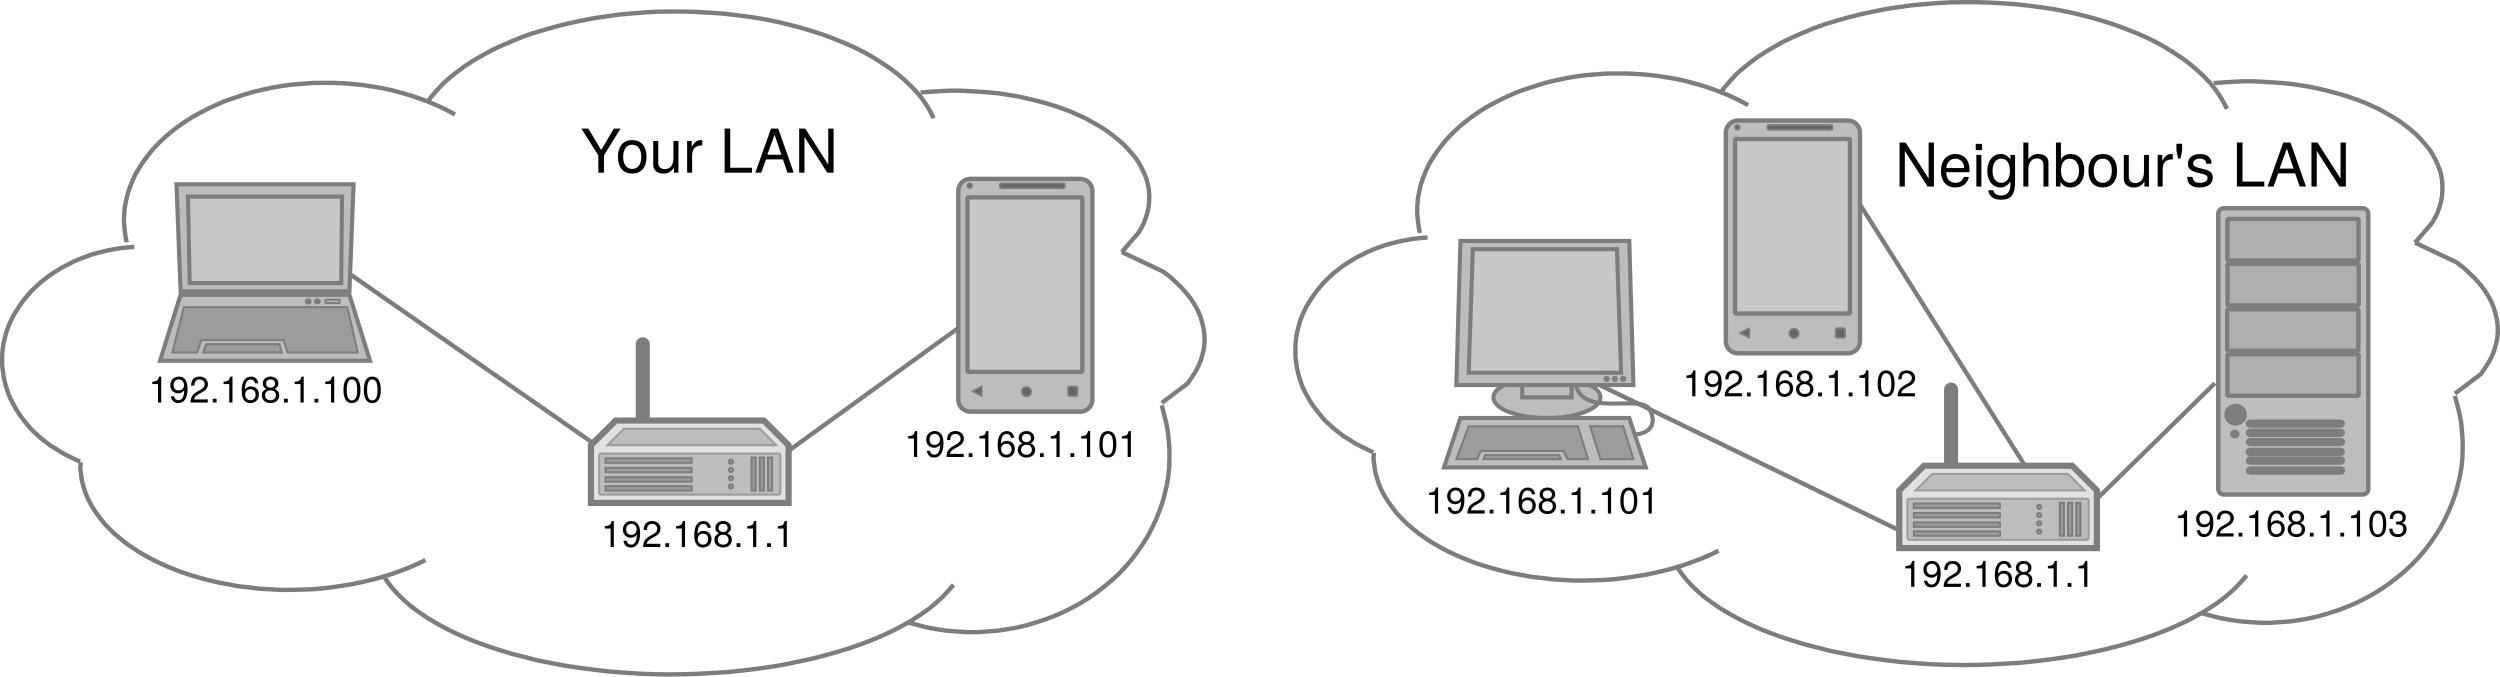
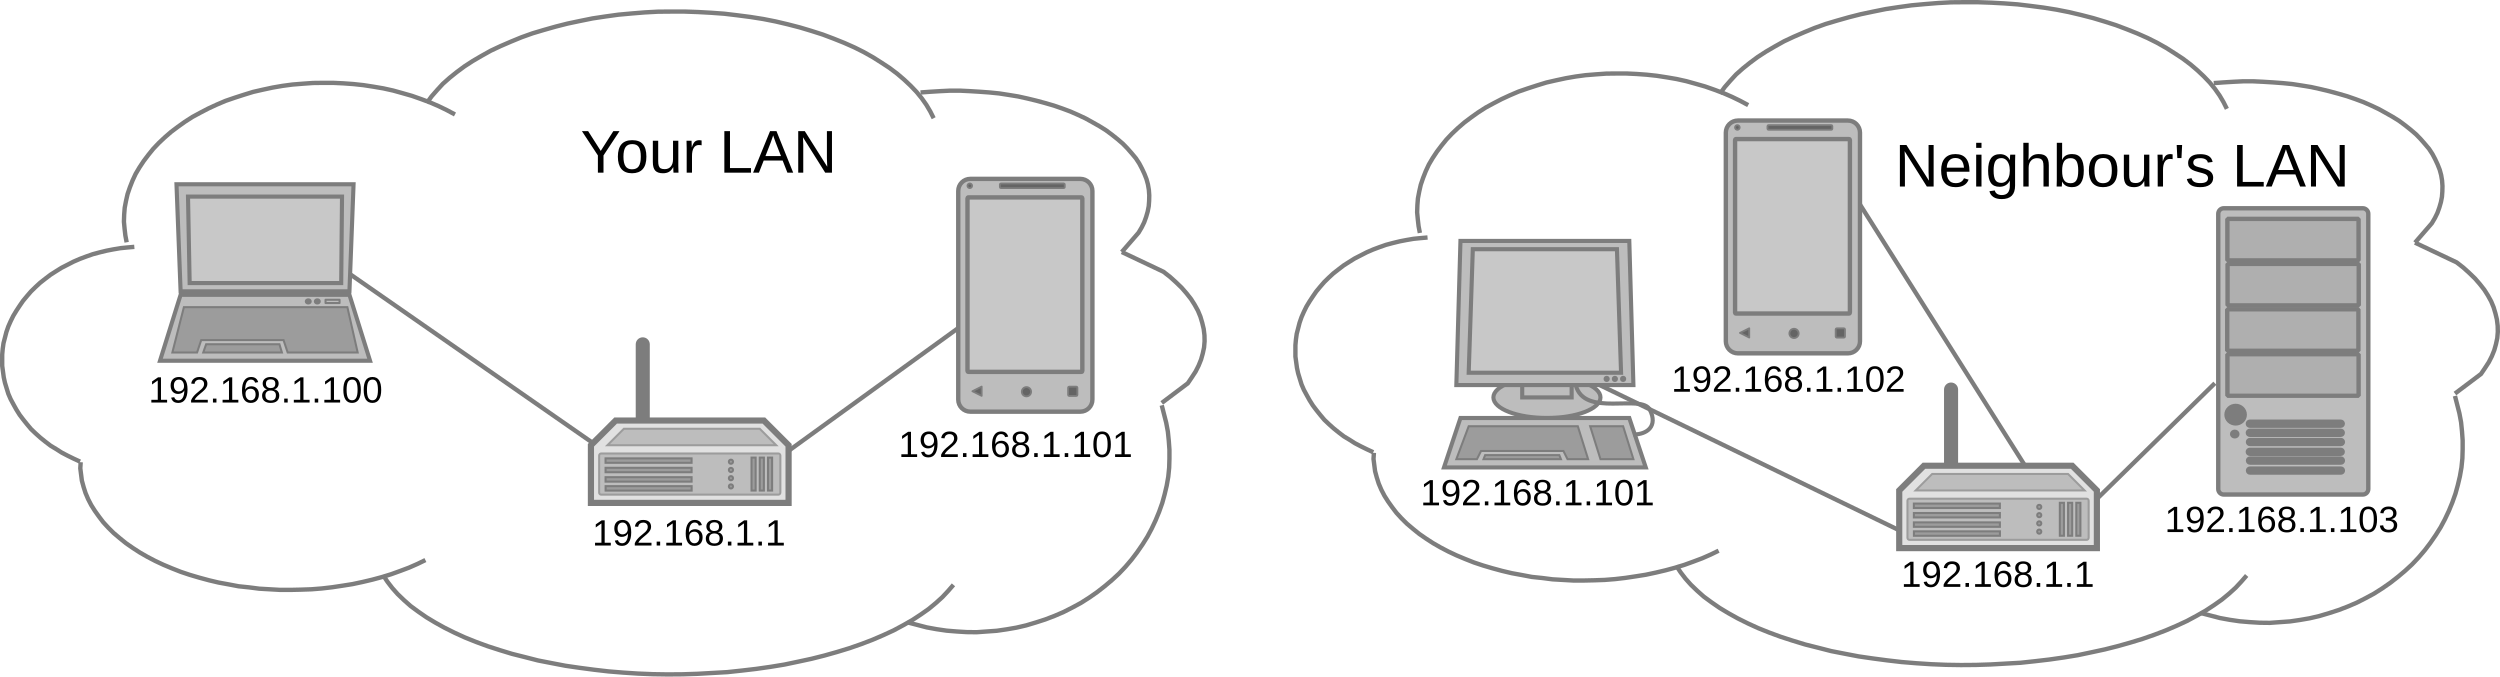
<svg xmlns="http://www.w3.org/2000/svg" width="682.987pt" height="184.847pt" viewBox="0 0 682.987 184.847" version="1.1" id="svg2">
  <defs id="defs325">
    <pattern y="0" x="0" height="6" width="6" patternUnits="userSpaceOnUse" id="EMFhbasepattern" />
  </defs>
  <g id="surface1287" transform="matrix(0.5,0,0,0.5,27.9165,2.20903)">
    <g id="g4470">
      <path id="path301" d="m 130.706,142.107 148.331,103.117" style="fill:none;stroke:#7d7d7d;stroke-width:2.4;stroke-linecap:butt;stroke-linejoin:miter;stroke-miterlimit:10;stroke-dasharray:none;stroke-opacity:1" />
      <path id="path301-5" d="M 360.925,252.121 468.038,174.615" style="fill:none;stroke:#7d7d7d;stroke-width:2.4;stroke-linecap:butt;stroke-linejoin:miter;stroke-miterlimit:10;stroke-dasharray:none;stroke-opacity:1" />
      <g id="g4148" transform="matrix(0.9,0,0,0.9,-211.2455,-134.0015)">
        <path id="path730" d="m 562.9,349.39 c 2.017,0 3.647,1.631 3.647,3.647 l 0,51.87 c 0,2.017 -1.631,3.647 -3.647,3.647 -2.012,0 -3.647,-1.631 -3.647,-3.647 l 0,-51.87 c 0,-2.017 1.636,-3.647 3.647,-3.647" style="fill:#7d7d7d;fill-rule:evenodd;stroke:#7d7d7d;stroke-width:1.25;stroke-linejoin:round;stroke-miterlimit:10" />
        <path id="path732" d="m 531.43,414.29 15,-15 90,0 15,15 0,35 -120,0 z" style="fill:#e1e1e1;fill-rule:evenodd;stroke:#7d7d7d;stroke-width:3.75;stroke-miterlimit:10" />
        <path id="path734" d="m 537.68,419.29 107.5,0 c 0.693,0 1.25,0.561 1.25,1.25 l 0,22.5 c 0,0.688 -0.556,1.25 -1.25,1.25 l -107.5,0 c -0.689,0 -1.25,-0.562 -1.25,-1.25 l 0,-22.5 c 0,-0.689 0.561,-1.25 1.25,-1.25" style="fill:#bdbdbd;fill-rule:evenodd;stroke:#9c9c9c;stroke-width:1.25;stroke-linejoin:round;stroke-miterlimit:10" />
        <path id="path736" d="m 617.68,429.29 c 0,1.665 -2.5,1.665 -2.5,0 0,-1.665 2.5,-1.665 2.5,0" style="fill:#9c9c9c;fill-opacity:1;fill-rule:evenodd;stroke:#7d7d7d;stroke-width:1.25;stroke-linejoin:round;stroke-miterlimit:10" />
        <path id="path738" d="m 628.93,421.79 2.5,0 0,20 -2.5,0 z" style="fill:#9c9c9c;fill-rule:evenodd;stroke:#7d7d7d;stroke-width:1.25;stroke-miterlimit:10" />
        <path id="path740" d="m 541.43,414.29 10,-10 82.5,0 10,10 z" style="fill:#bdbdbd;fill-rule:evenodd;stroke:#9c9c9c;stroke-width:1.25;stroke-miterlimit:10" />
        <path id="path742" d="m 617.68,424.29 c 0,1.665 -2.5,1.665 -2.5,0 0,-1.665 2.5,-1.665 2.5,0" style="fill:#9c9c9c;fill-opacity:1;fill-rule:evenodd;stroke:#7d7d7d;stroke-width:1.25;stroke-miterlimit:10" />
        <path id="path744" d="m 633.93,421.79 2.5,0 0,20 -2.5,0 z" style="fill:#9c9c9c;fill-rule:evenodd;stroke:#7d7d7d;stroke-width:1.25;stroke-miterlimit:10" />
        <path id="path746" d="m 638.93,421.79 2.5,0 0,20 -2.5,0 z" style="fill:#9c9c9c;fill-rule:evenodd;stroke:#7d7d7d;stroke-width:1.25;stroke-miterlimit:10" />
        <path id="path748" d="m 617.68,434.29 c 0,1.665 -2.5,1.665 -2.5,0 0,-1.665 2.5,-1.665 2.5,0" style="fill:#9c9c9c;fill-opacity:1;fill-rule:evenodd;stroke:#7d7d7d;stroke-width:1.25;stroke-miterlimit:10" />
        <path id="path750" d="m 617.68,439.29 c 0,1.665 -2.5,1.665 -2.5,0 0,-1.665 2.5,-1.665 2.5,0" style="fill:#9c9c9c;fill-opacity:1;fill-rule:evenodd;stroke:#7d7d7d;stroke-width:1.25;stroke-miterlimit:10" />
        <path id="path760" d="m 540.35,439.12 52.222,0 0,2.695 -52.222,0 z" style="fill:#9c9c9c;fill-rule:evenodd;stroke:#7d7d7d;stroke-width:1.25;stroke-miterlimit:10" />
        <path id="path762" d="m 540.32,433.68 52.222,0 0,2.695 -52.222,0 z" style="fill:#9c9c9c;fill-rule:evenodd;stroke:#7d7d7d;stroke-width:1.25;stroke-miterlimit:10" />
        <path id="path764" d="m 540.32,427.98 52.222,0 0,2.695 -52.222,0 z" style="fill:#9c9c9c;fill-rule:evenodd;stroke:#7d7d7d;stroke-width:1.25;stroke-miterlimit:10" />
        <path id="path766" d="m 540.31,422.26 52.222,0 0,2.695 -52.222,0 z" style="fill:#9c9c9c;fill-rule:evenodd;stroke:#7d7d7d;stroke-width:1.25;stroke-miterlimit:10" />
      </g>
      <g id="g4640" transform="matrix(0.75,0,0,0.75,32.75908,-73.83528)">
        <g transform="matrix(0.675,0,0,0.675,478.6949,182.3371)" id="g4209">
          <rect style="fill:#bdbdbd;fill-opacity:1;stroke:#7d7d7d;stroke-width:4.741;stroke-linecap:round;stroke-linejoin:round;stroke-miterlimit:1;stroke-dasharray:none;stroke-opacity:1" id="rect4148" width="144.798" height="251.245" x="150.052" y="60.052" ry="13.02" />
          <rect style="fill:#c8c8c8;fill-opacity:1;stroke:#7d7d7d;stroke-width:4.741;stroke-linecap:round;stroke-linejoin:round;stroke-miterlimit:1;stroke-dasharray:none;stroke-opacity:1" id="rect4150" width="123.946" height="188.335" x="160.024" y="80.024" ry="1.049" rx="0.993" />
          <circle style="fill:#646464;fill-opacity:1;stroke:#7d7d7d;stroke-width:2;stroke-linecap:round;stroke-linejoin:round;stroke-miterlimit:2;stroke-dasharray:none;stroke-opacity:1" id="path4154" cx="223.667" cy="289.787" r="5" />
          <rect style="fill:#646464;fill-opacity:1;stroke:#7d7d7d;stroke-width:2;stroke-linecap:round;stroke-linejoin:round;stroke-miterlimit:2;stroke-dasharray:none;stroke-opacity:1" id="rect4156" width="10" height="10" x="268.639" y="284.307" rx="0.994" ry="1" />
          <path style="fill:#646464;fill-opacity:1;fill-rule:evenodd;stroke:#7d7d7d;stroke-width:2;stroke-linecap:butt;stroke-linejoin:round;stroke-miterlimit:2;stroke-dasharray:none;stroke-opacity:1" d="m 165.32,289.241 10,-5 0,10 z" id="path4162" />
          <circle style="fill:#646464;fill-opacity:1;stroke:#7d7d7d;stroke-width:2;stroke-linecap:round;stroke-linejoin:round;stroke-miterlimit:1;stroke-dasharray:none;stroke-opacity:1" id="path4164" cx="162.5" cy="67.5" r="2.5" />
          <rect style="fill:#646464;fill-opacity:1;stroke:#7d7d7d;stroke-width:2;stroke-linecap:round;stroke-linejoin:round;stroke-miterlimit:1;stroke-dasharray:none;stroke-opacity:1" id="rect4166" width="70" height="5" x="195" y="65" rx="0.994" ry="1" />
        </g>
      </g>
      <g id="g4143" transform="matrix(0.9,0,0,0.9,-248.5294,-334.6614)">
        <path id="path634" d="m 321.25,478.8 107.5,0 -2.5,65 -102.5,0 z" style="fill:#bdbdbd;fill-rule:evenodd;stroke:#7d7d7d;stroke-width:2.5;stroke-miterlimit:10" />
        <path id="path636" d="m 328.25,486.3 93.496,0 -0.498,52.5 -92.002,0 z" style="fill:#c8c8c8;fill-opacity:1;fill-rule:evenodd;stroke:#7d7d7d;stroke-width:2.5;stroke-miterlimit:10" />
        <path id="path638" d="m 323.75,545.93 102.5,0 12.5,40 -127.5,0 z" style="fill:#bdbdbd;fill-rule:evenodd;stroke:#7d7d7d;stroke-width:2.5;stroke-miterlimit:10" />
        <path id="path640" d="m 325.75,553.43 99.248,0 6.25,27.5 -42.5,0 -2.5,-7.5 -50,0 -2.5,7.5 -15,0 z" style="fill:#9c9c9c;fill-rule:evenodd;stroke:#7d7d7d;stroke-width:1.25;stroke-miterlimit:10" />
        <path id="path642" d="m 339.25,575.93 44.502,0 1.499,5 -47.749,0 z" style="fill:#9c9c9c;fill-rule:evenodd;stroke:#7d7d7d;stroke-width:1.25;stroke-miterlimit:10" />
        <path id="path644" d="m 402.75,549.93 c 0,1.665 -2.998,1.665 -2.998,0 0,-1.665 2.998,-1.665 2.998,0" style="fill:#7d7d7d;fill-rule:evenodd;stroke:#7d7d7d;stroke-width:1.25;stroke-miterlimit:10" />
        <path id="path646" d="m 408.25,549.93 c 0,1.665 -3.003,1.665 -3.003,0 0,-1.665 3.003,-1.665 3.003,0" style="fill:#7d7d7d;fill-rule:evenodd;stroke:#7d7d7d;stroke-width:1.25;stroke-miterlimit:10" />
        <path id="path648" d="m 411.75,548.92 8.501,0 0,2.002 -8.501,0 z" style="fill:none;fill-rule:evenodd;stroke:#7d7d7d;stroke-width:1.25;stroke-linejoin:round;stroke-miterlimit:10" />
      </g>
-       <text id="text4169" y="89.917" x="261.394" style="font-style:normal;font-weight:normal;font-size:18px;line-height:125%;font-family:sans-serif;letter-spacing:0px;word-spacing:0px;fill:#000000;fill-opacity:1;stroke:none;stroke-width:1px;stroke-linecap:butt;stroke-linejoin:miter;stroke-opacity:1" xml:space="preserve">
-         <tspan style="font-style:normal;font-variant:normal;font-weight:100;font-stretch:normal;font-size:33px;font-family:'Helvetica Neue';-inkscape-font-specification:'Helvetica Neue Thin'" y="89.917" x="261.394" id="tspan4171">Your LAN</tspan>
+       <text id="text4169" y="89.917" x="261.394" style="font-style:normal;font-weight:normal;font-size:18px;line-height:125%;font-family:sans-serif;letter-spacing:0px;word-spacing:0px;fill:#000000;fill-opacity:1;stroke:none;stroke-width:1px;stroke-linecap:butt;stroke-linejoin:miter;stroke-opacity:1;" xml:space="preserve">
+         <tspan style="font-style:normal;font-variant:normal;font-weight:normal;font-stretch:normal;font-size:33px;font-family:Arial;-inkscape-font-specification:Arial;fill:#000000;fill-opacity:1;" y="89.917" x="261.394" id="tspan4171">Your LAN</tspan>
      </text>
      <g transform="matrix(1.684547,0,0,1.684547,-299.5935,-116.9204)" id="g4382" style="stroke-width:1.425;stroke-miterlimit:10;stroke-dasharray:none">
        <path style="fill:none;stroke:#7d7d7d;stroke-width:1.425;stroke-linecap:butt;stroke-linejoin:miter;stroke-miterlimit:10;stroke-dasharray:none;stroke-opacity:1" d="m 447.541,105.124 -1.098,-2.184 -1.266,-2.145 -1.48,-2.105 -1.687,-2.066 -1.941,-2.027 -2.07,-1.949 -2.238,-1.914 -2.531,-1.91 -2.621,-1.715 -2.699,-1.715 -3.043,-1.719 -3.039,-1.52 -3.336,-1.48 -3.422,-1.367 -3.504,-1.324 -3.672,-1.172 -3.758,-1.129 -3.93,-1.016 -3.969,-0.934 -3.969,-0.781 -4.18,-0.664 -4.223,-0.547 -4.223,-0.504 -4.266,-0.312 -4.266,-0.234 -4.391,-0.156 -4.309,0 -4.305,0.039 -4.309,0.234 -4.305,0.352 -4.223,0.387 -4.223,0.586 -4.141,0.625 -4.051,0.82 -4.055,0.855 -3.844,0.977 -3.844,1.09 -3.672,1.094 -3.59,1.285 -3.418,1.406 -3.336,1.441 -3.168,1.484 -3,1.676 -2.871,1.676 -2.703,1.754 -2.531,1.875 -2.281,1.832 -2.195,1.949 -1.898,2.066 -1.773,2.027 -1.523,2.105" id="path55" />
        <path style="fill:none;stroke:#7d7d7d;stroke-width:1.425;stroke-linecap:butt;stroke-linejoin:miter;stroke-miterlimit:10;stroke-dasharray:none;stroke-opacity:1" d="m 292.276,103.917 -2.617,-1.402 -2.66,-1.289 -2.785,-1.207 -2.914,-1.094 -3,-1.055 -2.996,-0.855 -3.082,-0.859 -3.168,-0.703 -3.168,-0.543 -3.293,-0.508 -3.25,-0.352 -3.254,-0.234 -3.293,-0.156 -3.379,0 -3.207,0.04 -3.293,0.234 -3.379,0.273 -3.211,0.43 -3.168,0.547 -3.25,0.699 -3.082,0.703 -3.039,0.937 -3,0.973 -2.957,1.016 -2.828,1.207 -2.703,1.25 -2.617,1.363 -2.531,1.367 -2.492,1.598 -2.238,1.598 -2.238,1.68 -2.07,1.793 -1.898,1.793 -1.816,1.91 -1.605,1.988 -1.477,1.953 -1.395,2.105 -1.223,2.066 -1.016,2.184 -0.844,2.145 -0.762,2.223 -0.504,2.223 -0.422,2.223 -0.172,2.184 -0.082,2.34 0.211,2.223 0.254,2.223 0.422,2.227" id="path59" />
        <path style="fill:none;stroke:#7d7d7d;stroke-width:1.425;stroke-linecap:butt;stroke-linejoin:miter;stroke-miterlimit:10;stroke-dasharray:none;stroke-opacity:1" d="m 170.877,216.702 -0.128,1.988 0.508,3.977 0.551,2.027 0.633,1.992 0.844,1.988 1.012,1.949 1.184,1.871 1.309,1.832 1.395,1.836 1.648,1.793 1.73,1.715 1.984,1.676 2.027,1.641 2.195,1.52 2.281,1.48 2.449,1.406 2.531,1.324 2.66,1.25 2.789,1.168 2.871,1.133 2.914,0.973 3.039,0.898 3.168,0.859 3.125,0.738 3.207,0.586 3.293,0.625 3.379,0.352 3.336,0.43 3.336,0.192 3.422,0.196 3.418,0 3.379,-0.078 3.379,-0.118 3.379,-0.27 3.336,-0.391 3.375,-0.508 3.211,-0.508 3.293,-0.703 3.125,-0.738 3.039,-0.82 3.043,-0.937 2.914,-1.051 2.91,-1.094 2.746,-1.207 2.574,-1.25" id="path63" />
        <path style="fill:none;stroke:#7d7d7d;stroke-width:1.425;stroke-linecap:butt;stroke-linejoin:miter;stroke-miterlimit:10;stroke-dasharray:none;stroke-opacity:1" d="m 508.557,148.53 5.449,-6.277 1.012,-1.715 0.805,-1.641 0.633,-1.754 0.508,-1.754 0.336,-1.719 0.128,-1.715 0.04,-1.793 -0.126,-1.793 -0.297,-1.758 -0.465,-1.715 -0.676,-1.715 -0.801,-1.715 -0.887,-1.68 -1.098,-1.676 -1.309,-1.559 -1.437,-1.641 -1.477,-1.52 -1.73,-1.48 -1.816,-1.445 -1.941,-1.441 -2.07,-1.289 -2.195,-1.246 -2.324,-1.289 -2.406,-1.129 -2.574,-1.133 -2.617,-0.973 -2.703,-0.937 -2.832,-0.82 -2.871,-0.777 -2.914,-0.703 -2.996,-0.664 -3.082,-0.504 -3.039,-0.469 -3.125,-0.313 -3.168,-0.234 -3.211,-0.196 -3.207,-0.156 -3.254,0 -3.164,0.156 -3.211,0.196 -3.168,0.234" id="path67" />
        <path style="fill:none;stroke:#7d7d7d;stroke-width:1.425;stroke-linecap:butt;stroke-linejoin:miter;stroke-miterlimit:10;stroke-dasharray:none;stroke-opacity:1" d="m 521.522,197.475 8.445,-6.359 1.266,-1.871 1.27,-1.949 0.969,-1.91 0.805,-1.988 0.547,-1.953 0.422,-1.949 0.172,-2.027 -0.042,-1.949 -0.254,-2.066 -0.465,-1.949 -0.59,-1.992 -0.805,-1.949 -1.055,-1.91 -1.184,-1.871 -1.477,-1.871 -1.563,-1.797 -1.859,-1.793 -1.898,-1.715 -2.152,-1.676 -13.516,-6.398" id="path71" />
        <path style="fill:none;stroke:#7d7d7d;stroke-width:1.425;stroke-linecap:butt;stroke-linejoin:miter;stroke-miterlimit:10;stroke-dasharray:none;stroke-opacity:1" d="m 439.014,268.647 3.164,0.82 3.125,0.816 3.211,0.586 3.207,0.469 3.297,0.273 3.207,0.196 3.25,0.04 3.254,-0.234 3.293,-0.234 3.211,-0.469 3.164,-0.547 3.168,-0.738 3.125,-0.937 3.039,-0.977 3.043,-1.168 2.91,-1.25 2.832,-1.441 2.742,-1.48 2.703,-1.719 2.578,-1.793 2.449,-1.91 2.363,-1.988 2.281,-2.105 2.109,-2.227 2.027,-2.379 1.773,-2.34 1.773,-2.57 1.563,-2.496 1.395,-2.613 1.266,-2.691 1.141,-2.77 1.012,-2.848 0.762,-2.77 0.676,-2.844 0.508,-2.887 0.293,-2.926 0.086,-2.926 0,-2.926 -0.211,-2.922 -0.297,-2.926 -0.547,-2.926 -1.437,-5.617" id="path75" />
        <path style="fill:none;stroke:#7d7d7d;stroke-width:1.425;stroke-linecap:butt;stroke-linejoin:miter;stroke-miterlimit:10;stroke-dasharray:none;stroke-opacity:1" d="m 188.276,146.854 -2.238,0.196 -2.324,0.234 -2.281,0.391 -2.195,0.426 -2.238,0.547 -2.195,0.586 -2.109,0.742 -2.07,0.777 -2.07,0.898 -1.898,0.977 -1.984,1.012 -1.816,1.133 -1.773,1.129 -1.687,1.289 -1.691,1.324 -1.477,1.363 -1.477,1.445 -1.313,1.52 -1.266,1.523 -1.098,1.598 -1.055,1.598 -1.016,1.68 -0.844,1.715 -0.758,1.715 -0.637,1.832 -0.461,1.797 -0.465,1.793 -0.254,1.832 -0.168,1.871 0,3.668 0.25,1.832 0.254,1.871 0.383,1.754 0.547,1.797 0.551,1.793 0.758,1.754 0.93,1.719 0.93,1.676 1.055,1.676 1.184,1.559 1.223,1.523 1.309,1.559 1.438,1.367 1.563,1.402 1.645,1.324 1.691,1.289 1.816,1.09 1.773,1.133 1.941,1.016 1.984,0.973 2.027,0.937" id="path79" />
        <path style="fill:none;stroke:#7d7d7d;stroke-width:1.425;stroke-linecap:butt;stroke-linejoin:miter;stroke-miterlimit:10;stroke-dasharray:none;stroke-opacity:1" d="m 268.967,253.358 1.395,2.105 1.563,2.031 1.73,1.949 2.027,1.949 2.195,1.949 2.492,1.832 2.66,1.836 2.785,1.676 3.082,1.715 3.297,1.641 3.336,1.52 3.586,1.441 3.719,1.367 3.969,1.285 3.969,1.211 4.18,1.051 4.266,1.094 4.391,0.855 4.477,0.859 4.562,0.664 4.727,0.625 4.688,0.543 4.773,0.391 4.77,0.313 4.812,0.196 4.859,0.078 4.855,-0.04 4.812,-0.156 4.813,-0.273 4.859,-0.273 4.727,-0.508 4.645,-0.543 4.645,-0.664 4.52,-0.742 4.434,-0.934 4.352,-0.937 4.18,-1.055 4.137,-1.168 3.969,-1.211 3.801,-1.324 3.676,-1.402 3.461,-1.484 3.379,-1.559 3.125,-1.676 2.953,-1.68 2.789,-1.832 2.492,-1.754 2.363,-1.949 2.109,-1.914 1.859,-1.988 1.73,-1.988" id="path83" />
      </g>
-       <text id="text4251" y="215.531" x="25.327" style="font-style:normal;font-weight:normal;font-size:24px;line-height:125%;font-family:sans-serif;letter-spacing:0px;word-spacing:0px;fill:#000000;fill-opacity:1;stroke:none;stroke-width:1px;stroke-linecap:butt;stroke-linejoin:miter;stroke-opacity:1" xml:space="preserve">
-         <tspan style="font-style:normal;font-variant:normal;font-weight:100;font-stretch:normal;font-size:20px;font-family:'Helvetica Neue';-inkscape-font-specification:'Helvetica Neue Thin'" y="215.531" x="25.327" id="tspan4253">192.168.1.100</tspan>
+       <text id="text4251" y="215.531" x="25.327" style="font-style:normal;font-weight:normal;font-size:24px;line-height:125%;font-family:Arial;letter-spacing:0px;word-spacing:0px;fill:#000000;fill-opacity:1;stroke:none;stroke-width:1px;stroke-linecap:butt;stroke-linejoin:miter;stroke-opacity:1;-inkscape-font-specification:Arial;font-stretch:normal;font-variant:normal;" xml:space="preserve">
+         <tspan style="font-style:normal;font-variant:normal;font-weight:normal;font-stretch:normal;font-size:20px;font-family:Arial;-inkscape-font-specification:Arial;fill:#000000;fill-opacity:1;" y="215.531" x="25.327" id="tspan4253">192.168.1.100</tspan>
      </text>
-       <text id="text4251-7" y="245.293" x="438.361" style="font-style:normal;font-weight:normal;font-size:24px;line-height:125%;font-family:sans-serif;letter-spacing:0px;word-spacing:0px;fill:#000000;fill-opacity:1;stroke:none;stroke-width:1px;stroke-linecap:butt;stroke-linejoin:miter;stroke-opacity:1" xml:space="preserve">
-         <tspan style="font-style:normal;font-variant:normal;font-weight:100;font-stretch:normal;font-size:20px;font-family:'Helvetica Neue';-inkscape-font-specification:'Helvetica Neue Thin'" y="245.293" x="438.361" id="tspan4253-2">192.168.1.101</tspan>
+       <text id="text4251-7" y="245.293" x="435.128" style="font-style:normal;font-variant:normal;font-weight:normal;font-stretch:normal;font-size:24px;line-height:125%;font-family:Arial;-inkscape-font-specification:Arial;letter-spacing:0px;word-spacing:0px;fill:#000000;fill-opacity:1;stroke:none;stroke-width:1px;stroke-linecap:butt;stroke-linejoin:miter;stroke-opacity:1" xml:space="preserve">
+         <tspan style="font-style:normal;font-variant:normal;font-weight:normal;font-stretch:normal;font-size:20px;font-family:Arial;-inkscape-font-specification:Arial;fill:#000000;fill-opacity:1" y="245.293" x="435.128" id="tspan4253-2">192.168.1.101</tspan>
      </text>
-       <text id="text4251-8" y="294.446" x="272.613" style="font-style:normal;font-weight:normal;font-size:24px;line-height:125%;font-family:sans-serif;letter-spacing:0px;word-spacing:0px;fill:#000000;fill-opacity:1;stroke:none;stroke-width:1px;stroke-linecap:butt;stroke-linejoin:miter;stroke-opacity:1" xml:space="preserve">
-         <tspan style="font-style:normal;font-variant:normal;font-weight:100;font-stretch:normal;font-size:20px;font-family:'Helvetica Neue';-inkscape-font-specification:'Helvetica Neue Thin'" y="294.446" x="272.613" id="tspan4253-20">192.168.1.1</tspan>
+       <text id="text4251-8" y="293.637" x="267.763" style="font-style:normal;font-variant:normal;font-weight:normal;font-stretch:normal;font-size:24px;line-height:125%;font-family:Arial;-inkscape-font-specification:Arial;letter-spacing:0px;word-spacing:0px;fill:#000000;fill-opacity:1;stroke:none;stroke-width:1px;stroke-linecap:butt;stroke-linejoin:miter;stroke-opacity:1" xml:space="preserve">
+         <tspan style="font-style:normal;font-variant:normal;font-weight:normal;font-stretch:normal;font-size:20px;font-family:Arial;-inkscape-font-specification:Arial;fill:#000000;fill-opacity:1" y="293.637" x="267.763" id="tspan4253-20">192.168.1.1</tspan>
      </text>
    </g>
    <g id="g4593">
      <path id="path301-5-7" d="m 813.217,203.551 167.837,81.375" style="fill:none;stroke:#7d7d7d;stroke-width:2.4;stroke-linecap:butt;stroke-linejoin:miter;stroke-miterlimit:10;stroke-dasharray:none;stroke-opacity:1" />
      <g transform="matrix(0.9,0,0,0.9,452.6696,-290.0171)" id="g4147">
        <path style="fill:#bdbdbd;fill-rule:evenodd;stroke:#7d7d7d;stroke-width:2.5;stroke-miterlimit:10" d="m 406.64,558.61 c 0,6.904 -14.551,12.5 -32.5,12.5 -17.949,0 -32.5,-5.596 -32.5,-12.5 0,-6.904 14.551,-12.5 32.5,-12.5 17.949,0 32.5,5.596 32.5,12.5" id="path588" />
        <path style="fill:#bdbdbd;fill-rule:evenodd;stroke:#7d7d7d;stroke-width:2.5;stroke-miterlimit:10" d="m 359.14,531.11 30,0 0,27.5 -30,0 z" id="path590" />
        <path style="fill:#bdbdbd;fill-rule:evenodd;stroke:#7d7d7d;stroke-width:2.5;stroke-miterlimit:10" d="m 321.64,463.61 102.5,0 2.5,87.5 -107.5,0 z" id="path592" />
        <g id="g4637">
          <path id="path594" d="m 329.14,468.61 87.5,0 2.5,75 -92.5,0 z" style="fill:#c8c8c8;fill-opacity:1;fill-rule:evenodd;stroke:#7d7d7d;stroke-width:2.5;stroke-miterlimit:10" />
        </g>
        <path style="fill:#bdbdbd;fill-rule:evenodd;stroke:#7d7d7d;stroke-width:2.5;stroke-miterlimit:10" d="m 321.64,571.11 102.5,0 10,30 -122.5,0 z" id="path596" />
        <path style="fill:#9c9c9c;fill-rule:evenodd;stroke:#7d7d7d;stroke-width:1.25;stroke-miterlimit:10" d="m 326.64,576.11 66.25,0 6.25,20 -12.5,0 -2.5,-5 -50,0 -2.5,5 -12.5,0 z" id="path598" />
        <path style="fill:#9c9c9c;fill-rule:evenodd;stroke:#7d7d7d;stroke-width:1.25;stroke-miterlimit:10" d="m 400.39,576.11 20,0 6.25,20 -20,0 z" id="path600" />
        <path style="fill:#9c9c9c;fill-rule:evenodd;stroke:#7d7d7d;stroke-width:1.25;stroke-miterlimit:10" d="m 336.64,593.61 45,0 1.001,2.5 -47.002,0 z" id="path602" />
        <path style="fill:none;stroke:#7d7d7d;stroke-width:2.5;stroke-miterlimit:10" d="m 426.64,581.11 c 8.301,0 15,-5 10,-15 -5,-10 -40,5 -45,-15" id="path604" />
        <path style="fill:#7d7d7d;fill-rule:evenodd;stroke:#7d7d7d;stroke-width:1.25;stroke-miterlimit:10" d="m 416.64,547.36 c 0,1.665 -2.5,1.665 -2.5,0 0,-1.665 2.5,-1.665 2.5,0" id="path606" />
        <path style="fill:#7d7d7d;fill-rule:evenodd;stroke:#7d7d7d;stroke-width:1.25;stroke-miterlimit:10" d="m 421.64,547.36 c 0,1.665 -2.5,1.665 -2.5,0 0,-1.665 2.5,-1.665 2.5,0" id="path608" />
        <path style="fill:#7d7d7d;fill-rule:evenodd;stroke:#7d7d7d;stroke-width:1.25;stroke-miterlimit:10" d="m 411.64,547.36 c 0,1.665 -2.5,1.665 -2.5,0 0,-1.665 2.5,-1.665 2.5,0" id="path610" />
      </g>
      <path id="path301-5-6" d="m 1077.723,280.106 76.629,-75.132" style="fill:none;stroke:#7d7d7d;stroke-width:2.4;stroke-linecap:butt;stroke-linejoin:miter;stroke-miterlimit:10;stroke-dasharray:none;stroke-opacity:1" />
      <g id="g4402" transform="matrix(0.02141437,0,0,0.02141437,1275.353,96.77982)">
        <g transform="translate(-600.5212,-1401.216)" id="g4622">
          <rect ry="141.736" y="1989.097" x="-4963.926" height="7304.868" width="3828.674" id="rect4285" style="fill:#bdbdbd;fill-opacity:1;stroke:#7d7d7d;stroke-width:112.074;stroke-linejoin:miter;stroke-miterlimit:1;stroke-dasharray:none;stroke-opacity:1" />
          <rect ry="0" y="2259.822" x="-4731.025" height="1059.781" width="3347.206" id="rect4287" style="fill:#afafaf;fill-opacity:1;stroke:#7d7d7d;stroke-width:112.074;stroke-linejoin:miter;stroke-miterlimit:1;stroke-dasharray:none;stroke-opacity:1" />
          <rect ry="0" y="3407.507" x="-4726.243" height="1059.781" width="3347.206" id="rect4287-4" style="fill:#afafaf;fill-opacity:1;stroke:#7d7d7d;stroke-width:112.074;stroke-linejoin:miter;stroke-miterlimit:1;stroke-dasharray:none;stroke-opacity:1" />
          <rect ry="0" y="4566.101" x="-4734.939" height="1059.781" width="3347.206" id="rect4287-9" style="fill:#afafaf;fill-opacity:1;stroke:#7d7d7d;stroke-width:112.074;stroke-linejoin:miter;stroke-miterlimit:1;stroke-dasharray:none;stroke-opacity:1" />
          <rect ry="0" y="5713.785" x="-4730.157" height="1059.781" width="3347.206" id="rect4287-4-9" style="fill:#afafaf;fill-opacity:1;stroke:#7d7d7d;stroke-width:112.074;stroke-linejoin:miter;stroke-miterlimit:1;stroke-dasharray:none;stroke-opacity:1" />
          <ellipse ry="222.886" rx="231.802" cy="7255.644" cx="-4520.638" id="path4322" style="fill:#7d7d7d;fill-opacity:1;stroke:#7d7d7d;stroke-width:112.074;stroke-linejoin:miter;stroke-miterlimit:1;stroke-dasharray:none;stroke-opacity:1" />
          <ellipse ry="57.95" rx="66.866" cy="7750.452" cx="-4542.927" id="path4324" style="fill:#646464;fill-opacity:1;stroke:#7d7d7d;stroke-width:112.074;stroke-linejoin:miter;stroke-miterlimit:1;stroke-dasharray:none;stroke-opacity:1" />
          <rect ry="50.433" y="7435.768" x="-4208.151" height="100.867" width="2420.804" id="rect4326" style="fill:#646464;fill-opacity:1;stroke:#7d7d7d;stroke-width:112.074;stroke-linejoin:miter;stroke-miterlimit:1;stroke-dasharray:none;stroke-opacity:1" />
          <rect ry="50.433" y="7667.94" x="-4208.151" height="100.867" width="2420.804" id="rect4326-4" style="fill:#646464;fill-opacity:1;stroke:#7d7d7d;stroke-width:112.074;stroke-linejoin:miter;stroke-miterlimit:1;stroke-dasharray:none;stroke-opacity:1" />
          <rect ry="50.433" y="7903.042" x="-4204.775" height="100.867" width="2420.804" id="rect4326-1" style="fill:#646464;fill-opacity:1;stroke:#7d7d7d;stroke-width:112.074;stroke-linejoin:miter;stroke-miterlimit:1;stroke-dasharray:none;stroke-opacity:1" />
          <rect ry="50.433" y="8153.045" x="-4209.233" height="100.867" width="2420.804" id="rect4326-4-2" style="fill:#646464;fill-opacity:1;stroke:#7d7d7d;stroke-width:112.074;stroke-linejoin:miter;stroke-miterlimit:1;stroke-dasharray:none;stroke-opacity:1" />
          <rect ry="50.433" y="8377.385" x="-4204.327" height="100.867" width="2420.804" id="rect4326-1-7" style="fill:#646464;fill-opacity:1;stroke:#7d7d7d;stroke-width:112.074;stroke-linejoin:miter;stroke-miterlimit:1;stroke-dasharray:none;stroke-opacity:1" />
          <rect ry="50.433" y="8631.847" x="-4204.327" height="100.867" width="2420.804" id="rect4326-4-2-0" style="fill:#646464;fill-opacity:1;stroke:#7d7d7d;stroke-width:112.074;stroke-linejoin:miter;stroke-miterlimit:1;stroke-dasharray:none;stroke-opacity:1" />
        </g>
      </g>
      <path id="path301-5-1" d="M 940.985,76.529 1053.844,255.155" style="fill:none;stroke:#7d7d7d;stroke-width:2.4;stroke-linecap:butt;stroke-linejoin:miter;stroke-miterlimit:10;stroke-dasharray:none;stroke-opacity:1" />
      <g id="g4148-5" transform="matrix(0.9,0,0,0.9,503.5975,-109.3054)">
        <path id="path730-8" d="m 562.9,349.39 c 2.017,0 3.647,1.631 3.647,3.647 l 0,51.87 c 0,2.017 -1.631,3.647 -3.647,3.647 -2.012,0 -3.647,-1.631 -3.647,-3.647 l 0,-51.87 c 0,-2.017 1.636,-3.647 3.647,-3.647" style="fill:#7d7d7d;fill-rule:evenodd;stroke:#7d7d7d;stroke-width:1.25;stroke-linejoin:round;stroke-miterlimit:10" />
        <path id="path732-9" d="m 531.43,414.29 15,-15 90,0 15,15 0,35 -120,0 z" style="fill:#e1e1e1;fill-rule:evenodd;stroke:#7d7d7d;stroke-width:3.75;stroke-miterlimit:10" />
        <path id="path734-7" d="m 537.68,419.29 107.5,0 c 0.693,0 1.25,0.561 1.25,1.25 l 0,22.5 c 0,0.688 -0.556,1.25 -1.25,1.25 l -107.5,0 c -0.689,0 -1.25,-0.562 -1.25,-1.25 l 0,-22.5 c 0,-0.689 0.561,-1.25 1.25,-1.25" style="fill:#bdbdbd;fill-rule:evenodd;stroke:#9c9c9c;stroke-width:1.25;stroke-linejoin:round;stroke-miterlimit:10" />
        <path id="path736-0" d="m 617.68,429.29 c 0,1.665 -2.5,1.665 -2.5,0 0,-1.665 2.5,-1.665 2.5,0" style="fill:#9c9c9c;fill-opacity:1;fill-rule:evenodd;stroke:#7d7d7d;stroke-width:1.25;stroke-linejoin:round;stroke-miterlimit:10" />
        <path id="path738-2" d="m 628.93,421.79 2.5,0 0,20 -2.5,0 z" style="fill:#9c9c9c;fill-rule:evenodd;stroke:#7d7d7d;stroke-width:1.25;stroke-miterlimit:10" />
        <path id="path740-9" d="m 541.43,414.29 10,-10 82.5,0 10,10 z" style="fill:#bdbdbd;fill-rule:evenodd;stroke:#9c9c9c;stroke-width:1.25;stroke-miterlimit:10" />
        <path id="path742-2" d="m 617.68,424.29 c 0,1.665 -2.5,1.665 -2.5,0 0,-1.665 2.5,-1.665 2.5,0" style="fill:#9c9c9c;fill-opacity:1;fill-rule:evenodd;stroke:#7d7d7d;stroke-width:1.25;stroke-miterlimit:10" />
        <path id="path744-7" d="m 633.93,421.79 2.5,0 0,20 -2.5,0 z" style="fill:#9c9c9c;fill-rule:evenodd;stroke:#7d7d7d;stroke-width:1.25;stroke-miterlimit:10" />
        <path id="path746-0" d="m 638.93,421.79 2.5,0 0,20 -2.5,0 z" style="fill:#9c9c9c;fill-rule:evenodd;stroke:#7d7d7d;stroke-width:1.25;stroke-miterlimit:10" />
        <path id="path748-6" d="m 617.68,434.29 c 0,1.665 -2.5,1.665 -2.5,0 0,-1.665 2.5,-1.665 2.5,0" style="fill:#9c9c9c;fill-opacity:1;fill-rule:evenodd;stroke:#7d7d7d;stroke-width:1.25;stroke-miterlimit:10" />
        <path id="path750-5" d="m 617.68,439.29 c 0,1.665 -2.5,1.665 -2.5,0 0,-1.665 2.5,-1.665 2.5,0" style="fill:#9c9c9c;fill-opacity:1;fill-rule:evenodd;stroke:#7d7d7d;stroke-width:1.25;stroke-miterlimit:10" />
        <path id="path760-4" d="m 540.35,439.12 52.222,0 0,2.695 -52.222,0 z" style="fill:#9c9c9c;fill-rule:evenodd;stroke:#7d7d7d;stroke-width:1.25;stroke-miterlimit:10" />
        <path id="path762-7" d="m 540.32,433.68 52.222,0 0,2.695 -52.222,0 z" style="fill:#9c9c9c;fill-rule:evenodd;stroke:#7d7d7d;stroke-width:1.25;stroke-miterlimit:10" />
        <path id="path764-5" d="m 540.32,427.98 52.222,0 0,2.695 -52.222,0 z" style="fill:#9c9c9c;fill-rule:evenodd;stroke:#7d7d7d;stroke-width:1.25;stroke-miterlimit:10" />
        <path id="path766-6" d="m 540.31,422.26 52.222,0 0,2.695 -52.222,0 z" style="fill:#9c9c9c;fill-rule:evenodd;stroke:#7d7d7d;stroke-width:1.25;stroke-miterlimit:10" />
      </g>
      <g transform="matrix(1.684547,0,0,1.684547,407.005,-122.0358)" id="g4382-6" style="stroke-width:1.425;stroke-miterlimit:10;stroke-dasharray:none">
        <path style="fill:none;stroke:#7d7d7d;stroke-width:1.425;stroke-linecap:butt;stroke-linejoin:miter;stroke-miterlimit:10;stroke-dasharray:none;stroke-opacity:1" d="m 447.541,105.124 -1.098,-2.184 -1.266,-2.145 -1.48,-2.105 -1.687,-2.066 -1.941,-2.027 -2.07,-1.949 -2.238,-1.914 -2.531,-1.91 -2.621,-1.715 -2.699,-1.715 -3.043,-1.719 -3.039,-1.52 -3.336,-1.48 -3.422,-1.367 -3.504,-1.324 -3.672,-1.172 -3.758,-1.129 -3.93,-1.016 -3.969,-0.934 -3.969,-0.781 -4.18,-0.664 -4.223,-0.547 -4.223,-0.504 -4.266,-0.312 -4.266,-0.234 -4.391,-0.156 -4.309,0 -4.305,0.039 -4.309,0.234 -4.305,0.352 -4.223,0.387 -4.223,0.586 -4.141,0.625 -4.051,0.82 -4.055,0.855 -3.844,0.977 -3.844,1.09 -3.672,1.094 -3.59,1.285 -3.418,1.406 -3.336,1.441 -3.168,1.484 -3,1.676 -2.871,1.676 -2.703,1.754 -2.531,1.875 -2.281,1.832 -2.195,1.949 -1.898,2.066 -1.773,2.027 -1.523,2.105" id="path55-8" />
        <path style="fill:none;stroke:#7d7d7d;stroke-width:1.425;stroke-linecap:butt;stroke-linejoin:miter;stroke-miterlimit:10;stroke-dasharray:none;stroke-opacity:1" d="m 292.276,103.917 -2.617,-1.402 -2.66,-1.289 -2.785,-1.207 -2.914,-1.094 -3,-1.055 -2.996,-0.855 -3.082,-0.859 -3.168,-0.703 -3.168,-0.543 -3.293,-0.508 -3.25,-0.352 -3.254,-0.234 -3.293,-0.156 -3.379,0 -3.207,0.04 -3.293,0.234 -3.379,0.273 -3.211,0.43 -3.168,0.547 -3.25,0.699 -3.082,0.703 -3.039,0.937 -3,0.973 -2.957,1.016 -2.828,1.207 -2.703,1.25 -2.617,1.363 -2.531,1.367 -2.492,1.598 -2.238,1.598 -2.238,1.68 -2.07,1.793 -1.898,1.793 -1.816,1.91 -1.605,1.988 -1.477,1.953 -1.395,2.105 -1.223,2.066 -1.016,2.184 -0.844,2.145 -0.762,2.223 -0.504,2.223 -0.422,2.223 -0.172,2.184 -0.082,2.34 0.211,2.223 0.254,2.223 0.422,2.227" id="path59-6" />
        <path style="fill:none;stroke:#7d7d7d;stroke-width:1.425;stroke-linecap:butt;stroke-linejoin:miter;stroke-miterlimit:10;stroke-dasharray:none;stroke-opacity:1" d="m 170.877,216.702 -0.128,1.988 0.508,3.977 0.551,2.027 0.633,1.992 0.844,1.988 1.012,1.949 1.184,1.871 1.309,1.832 1.395,1.836 1.648,1.793 1.73,1.715 1.984,1.676 2.027,1.641 2.195,1.52 2.281,1.48 2.449,1.406 2.531,1.324 2.66,1.25 2.789,1.168 2.871,1.133 2.914,0.973 3.039,0.898 3.168,0.859 3.125,0.738 3.207,0.586 3.293,0.625 3.379,0.352 3.336,0.43 3.336,0.192 3.422,0.196 3.418,0 3.379,-0.078 3.379,-0.118 3.379,-0.27 3.336,-0.391 3.375,-0.508 3.211,-0.508 3.293,-0.703 3.125,-0.738 3.039,-0.82 3.043,-0.937 2.914,-1.051 2.91,-1.094 2.746,-1.207 2.574,-1.25" id="path63-8" />
        <path style="fill:none;stroke:#7d7d7d;stroke-width:1.425;stroke-linecap:butt;stroke-linejoin:miter;stroke-miterlimit:10;stroke-dasharray:none;stroke-opacity:1" d="m 508.557,148.53 5.449,-6.277 1.012,-1.715 0.805,-1.641 0.633,-1.754 0.508,-1.754 0.336,-1.719 0.128,-1.715 0.04,-1.793 -0.126,-1.793 -0.297,-1.758 -0.465,-1.715 -0.676,-1.715 -0.801,-1.715 -0.887,-1.68 -1.098,-1.676 -1.309,-1.559 -1.437,-1.641 -1.477,-1.52 -1.73,-1.48 -1.816,-1.445 -1.941,-1.441 -2.07,-1.289 -2.195,-1.246 -2.324,-1.289 -2.406,-1.129 -2.574,-1.133 -2.617,-0.973 -2.703,-0.937 -2.832,-0.82 -2.871,-0.777 -2.914,-0.703 -2.996,-0.664 -3.082,-0.504 -3.039,-0.469 -3.125,-0.313 -3.168,-0.234 -3.211,-0.196 -3.207,-0.156 -3.254,0 -3.164,0.156 -3.211,0.196 -3.168,0.234" id="path67-2" />
        <path style="fill:none;stroke:#7d7d7d;stroke-width:1.425;stroke-linecap:butt;stroke-linejoin:miter;stroke-miterlimit:10;stroke-dasharray:none;stroke-opacity:1" d="m 521.522,197.475 8.445,-6.359 1.266,-1.871 1.27,-1.949 0.969,-1.91 0.805,-1.988 0.547,-1.953 0.422,-1.949 0.172,-2.027 -0.042,-1.949 -0.254,-2.066 -0.465,-1.949 -0.59,-1.992 -0.805,-1.949 -1.055,-1.91 -1.184,-1.871 -1.477,-1.871 -1.563,-1.797 -1.859,-1.793 -1.898,-1.715 -2.152,-1.676 -13.516,-6.398" id="path71-0" />
        <path style="fill:none;stroke:#7d7d7d;stroke-width:1.425;stroke-linecap:butt;stroke-linejoin:miter;stroke-miterlimit:10;stroke-dasharray:none;stroke-opacity:1" d="m 439.014,268.647 3.164,0.82 3.125,0.816 3.211,0.586 3.207,0.469 3.297,0.273 3.207,0.196 3.25,0.04 3.254,-0.234 3.293,-0.234 3.211,-0.469 3.164,-0.547 3.168,-0.738 3.125,-0.937 3.039,-0.977 3.043,-1.168 2.91,-1.25 2.832,-1.441 2.742,-1.48 2.703,-1.719 2.578,-1.793 2.449,-1.91 2.363,-1.988 2.281,-2.105 2.109,-2.227 2.027,-2.379 1.773,-2.34 1.773,-2.57 1.563,-2.496 1.395,-2.613 1.266,-2.691 1.141,-2.77 1.012,-2.848 0.762,-2.77 0.676,-2.844 0.508,-2.887 0.293,-2.926 0.086,-2.926 0,-2.926 -0.211,-2.922 -0.297,-2.926 -0.547,-2.926 -1.437,-5.617" id="path75-4" />
        <path style="fill:none;stroke:#7d7d7d;stroke-width:1.425;stroke-linecap:butt;stroke-linejoin:miter;stroke-miterlimit:10;stroke-dasharray:none;stroke-opacity:1" d="m 188.276,146.854 -2.238,0.196 -2.324,0.234 -2.281,0.391 -2.195,0.426 -2.238,0.547 -2.195,0.586 -2.109,0.742 -2.07,0.777 -2.07,0.898 -1.898,0.977 -1.984,1.012 -1.816,1.133 -1.773,1.129 -1.687,1.289 -1.691,1.324 -1.477,1.363 -1.477,1.445 -1.313,1.52 -1.266,1.523 -1.098,1.598 -1.055,1.598 -1.016,1.68 -0.844,1.715 -0.758,1.715 -0.637,1.832 -0.461,1.797 -0.465,1.793 -0.254,1.832 -0.168,1.871 0,3.668 0.25,1.832 0.254,1.871 0.383,1.754 0.547,1.797 0.551,1.793 0.758,1.754 0.93,1.719 0.93,1.676 1.055,1.676 1.184,1.559 1.223,1.523 1.309,1.559 1.438,1.367 1.563,1.402 1.645,1.324 1.691,1.289 1.816,1.09 1.773,1.133 1.941,1.016 1.984,0.973 2.027,0.937" id="path79-0" />
        <path style="fill:none;stroke:#7d7d7d;stroke-width:1.425;stroke-linecap:butt;stroke-linejoin:miter;stroke-miterlimit:10;stroke-dasharray:none;stroke-opacity:1" d="m 268.967,253.358 1.395,2.105 1.563,2.031 1.73,1.949 2.027,1.949 2.195,1.949 2.492,1.832 2.66,1.836 2.785,1.676 3.082,1.715 3.297,1.641 3.336,1.52 3.586,1.441 3.719,1.367 3.969,1.285 3.969,1.211 4.18,1.051 4.266,1.094 4.391,0.855 4.477,0.859 4.562,0.664 4.727,0.625 4.688,0.543 4.773,0.391 4.77,0.313 4.812,0.196 4.859,0.078 4.855,-0.04 4.812,-0.156 4.813,-0.273 4.859,-0.273 4.727,-0.508 4.645,-0.543 4.645,-0.664 4.52,-0.742 4.434,-0.934 4.352,-0.937 4.18,-1.055 4.137,-1.168 3.969,-1.211 3.801,-1.324 3.676,-1.402 3.461,-1.484 3.379,-1.559 3.125,-1.676 2.953,-1.68 2.789,-1.832 2.492,-1.754 2.363,-1.949 2.109,-1.914 1.859,-1.988 1.73,-1.988" id="path83-2" />
      </g>
      <g id="g4640-6" transform="matrix(0.75,0,0,0.75,452.1543,-105.7024)">
        <g transform="matrix(0.675,0,0,0.675,478.6949,182.3371)" id="g4209-1">
          <rect style="fill:#bdbdbd;fill-opacity:1;stroke:#7d7d7d;stroke-width:4.741;stroke-linecap:round;stroke-linejoin:round;stroke-miterlimit:1;stroke-dasharray:none;stroke-opacity:1" id="rect4148-7" width="144.798" height="251.245" x="150.052" y="60.052" ry="13.02" />
          <rect style="fill:#c8c8c8;fill-opacity:1;stroke:#7d7d7d;stroke-width:4.741;stroke-linecap:round;stroke-linejoin:round;stroke-miterlimit:1;stroke-dasharray:none;stroke-opacity:1" id="rect4150-5" width="123.946" height="188.335" x="160.024" y="80.024" ry="1.049" rx="0.993" />
          <circle style="fill:#646464;fill-opacity:1;stroke:#7d7d7d;stroke-width:2;stroke-linecap:round;stroke-linejoin:round;stroke-miterlimit:2;stroke-dasharray:none;stroke-opacity:1" id="path4154-3" cx="223.667" cy="289.787" r="5" />
          <rect style="fill:#646464;fill-opacity:1;stroke:#7d7d7d;stroke-width:2;stroke-linecap:round;stroke-linejoin:round;stroke-miterlimit:2;stroke-dasharray:none;stroke-opacity:1" id="rect4156-2" width="10" height="10" x="268.639" y="284.307" rx="0.994" ry="1" />
          <path style="fill:#646464;fill-opacity:1;fill-rule:evenodd;stroke:#7d7d7d;stroke-width:2;stroke-linecap:butt;stroke-linejoin:round;stroke-miterlimit:2;stroke-dasharray:none;stroke-opacity:1" d="m 165.32,289.241 10,-5 0,10 z" id="path4162-6" />
          <circle style="fill:#646464;fill-opacity:1;stroke:#7d7d7d;stroke-width:2;stroke-linecap:round;stroke-linejoin:round;stroke-miterlimit:1;stroke-dasharray:none;stroke-opacity:1" id="path4164-7" cx="162.5" cy="67.5" r="2.5" />
          <rect style="fill:#646464;fill-opacity:1;stroke:#7d7d7d;stroke-width:2;stroke-linecap:round;stroke-linejoin:round;stroke-miterlimit:1;stroke-dasharray:none;stroke-opacity:1" id="rect4166-4" width="70" height="5" x="195" y="65" rx="0.994" ry="1" />
        </g>
      </g>
      <text id="text4489" y="97.516" x="979.542" style="font-style:normal;font-weight:normal;font-size:18px;line-height:125%;font-family:sans-serif;letter-spacing:0px;word-spacing:0px;fill:#000000;fill-opacity:1;stroke:none;stroke-width:1px;stroke-linecap:butt;stroke-linejoin:miter;stroke-opacity:1" xml:space="preserve">
-         <tspan style="font-style:normal;font-variant:normal;font-weight:100;font-stretch:normal;font-size:33px;font-family:'Helvetica Neue';-inkscape-font-specification:'Helvetica Neue Thin'" y="97.516" x="979.542" id="tspan4491">Neighbour's LAN</tspan>
+         <tspan style="font-style:normal;font-variant:normal;font-weight:normal;font-stretch:normal;font-size:33px;font-family:Arial;-inkscape-font-specification:Arial" y="97.516" x="979.542" id="tspan4491">Neighbour's LAN</tspan>
      </text>
-       <text id="text4251-6" y="276.156" x="722.991" style="font-style:normal;font-weight:normal;font-size:24px;line-height:125%;font-family:sans-serif;letter-spacing:0px;word-spacing:0px;fill:#000000;fill-opacity:1;stroke:none;stroke-width:1px;stroke-linecap:butt;stroke-linejoin:miter;stroke-opacity:1" xml:space="preserve">
-         <tspan style="font-style:normal;font-variant:normal;font-weight:100;font-stretch:normal;font-size:20px;font-family:'Helvetica Neue';-inkscape-font-specification:'Helvetica Neue Thin'" y="276.156" x="722.991" id="tspan4253-9">192.168.1.101</tspan>
+       <text id="text4251-6" y="271.682" x="720.289" style="font-style:normal;font-variant:normal;font-weight:normal;font-stretch:normal;font-size:24px;line-height:125%;font-family:Arial;-inkscape-font-specification:Arial;letter-spacing:0px;word-spacing:0px;fill:#000000;fill-opacity:1;stroke:none;stroke-width:1px;stroke-linecap:butt;stroke-linejoin:miter;stroke-opacity:1" xml:space="preserve">
+         <tspan style="font-style:normal;font-variant:normal;font-weight:normal;font-stretch:normal;font-size:20px;font-family:Arial;-inkscape-font-specification:Arial" y="271.682" x="720.289" id="tspan4253-9">192.168.1.101</tspan>
      </text>
-       <text id="text4251-6-2" y="288.73" x="1132.218" style="font-style:normal;font-weight:normal;font-size:24px;line-height:125%;font-family:sans-serif;letter-spacing:0px;word-spacing:0px;fill:#000000;fill-opacity:1;stroke:none;stroke-width:1px;stroke-linecap:butt;stroke-linejoin:miter;stroke-opacity:1" xml:space="preserve">
-         <tspan style="font-style:normal;font-variant:normal;font-weight:100;font-stretch:normal;font-size:20px;font-family:'Helvetica Neue';-inkscape-font-specification:'Helvetica Neue Thin'" y="288.73" x="1132.218" id="tspan4253-9-9">192.168.1.103</tspan>
+       <text id="text4251-6-2" y="286.305" x="1126.952" style="font-style:normal;font-variant:normal;font-weight:normal;font-stretch:normal;font-size:24px;line-height:125%;font-family:Arial;-inkscape-font-specification:Arial;letter-spacing:0px;word-spacing:0px;fill:#000000;fill-opacity:1;stroke:none;stroke-width:1px;stroke-linecap:butt;stroke-linejoin:miter;stroke-opacity:1" xml:space="preserve">
+         <tspan style="font-style:normal;font-variant:normal;font-weight:normal;font-stretch:normal;font-size:20px;font-family:Arial;-inkscape-font-specification:Arial" y="286.305" x="1126.952" id="tspan4253-9-9">192.168.1.103</tspan>
      </text>
-       <text id="text4251-6-2-8" y="212.143" x="863.591" style="font-style:normal;font-weight:normal;font-size:24px;line-height:125%;font-family:sans-serif;letter-spacing:0px;word-spacing:0px;fill:#000000;fill-opacity:1;stroke:none;stroke-width:1px;stroke-linecap:butt;stroke-linejoin:miter;stroke-opacity:1" xml:space="preserve">
-         <tspan style="font-style:normal;font-variant:normal;font-weight:100;font-stretch:normal;font-size:20px;font-family:'Helvetica Neue';-inkscape-font-specification:'Helvetica Neue Thin'" y="212.143" x="863.591" id="tspan4253-9-9-7">192.168.1.102</tspan>
+       <text id="text4251-6-2-8" y="209.62" x="857.379" style="font-style:normal;font-variant:normal;font-weight:normal;font-stretch:normal;font-size:24px;line-height:125%;font-family:Arial;-inkscape-font-specification:Arial;letter-spacing:0px;word-spacing:0px;fill:#000000;fill-opacity:1;stroke:none;stroke-width:1px;stroke-linecap:butt;stroke-linejoin:miter;stroke-opacity:1" xml:space="preserve">
+         <tspan style="font-style:normal;font-variant:normal;font-weight:normal;font-stretch:normal;font-size:20px;font-family:Arial;-inkscape-font-specification:Arial" y="209.62" x="857.379" id="tspan4253-9-9-7">192.168.1.102</tspan>
      </text>
-       <text id="text4251-6-2-8-8" y="316.256" x="983.214" style="font-style:normal;font-weight:normal;font-size:24px;line-height:125%;font-family:sans-serif;letter-spacing:0px;word-spacing:0px;fill:#000000;fill-opacity:1;stroke:none;stroke-width:1px;stroke-linecap:butt;stroke-linejoin:miter;stroke-opacity:1" xml:space="preserve">
-         <tspan style="font-style:normal;font-variant:normal;font-weight:100;font-stretch:normal;font-size:20px;font-family:'Helvetica Neue';-inkscape-font-specification:'Helvetica Neue Thin'" y="316.256" x="983.214" id="tspan4253-9-9-7-3">192.168.1.1</tspan>
+       <text id="text4251-6-2-8-8" y="316.256" x="982.896" style="font-style:normal;font-variant:normal;font-weight:normal;font-stretch:normal;font-size:24px;line-height:125%;font-family:Arial;-inkscape-font-specification:Arial;letter-spacing:0px;word-spacing:0px;fill:#000000;fill-opacity:1;stroke:none;stroke-width:1px;stroke-linecap:butt;stroke-linejoin:miter;stroke-opacity:1" xml:space="preserve">
+         <tspan style="font-style:normal;font-variant:normal;font-weight:normal;font-stretch:normal;font-size:20px;font-family:Arial;-inkscape-font-specification:Arial" y="316.256" x="982.896" id="tspan4253-9-9-7-3">192.168.1.1</tspan>
      </text>
    </g>
  </g>
</svg>
